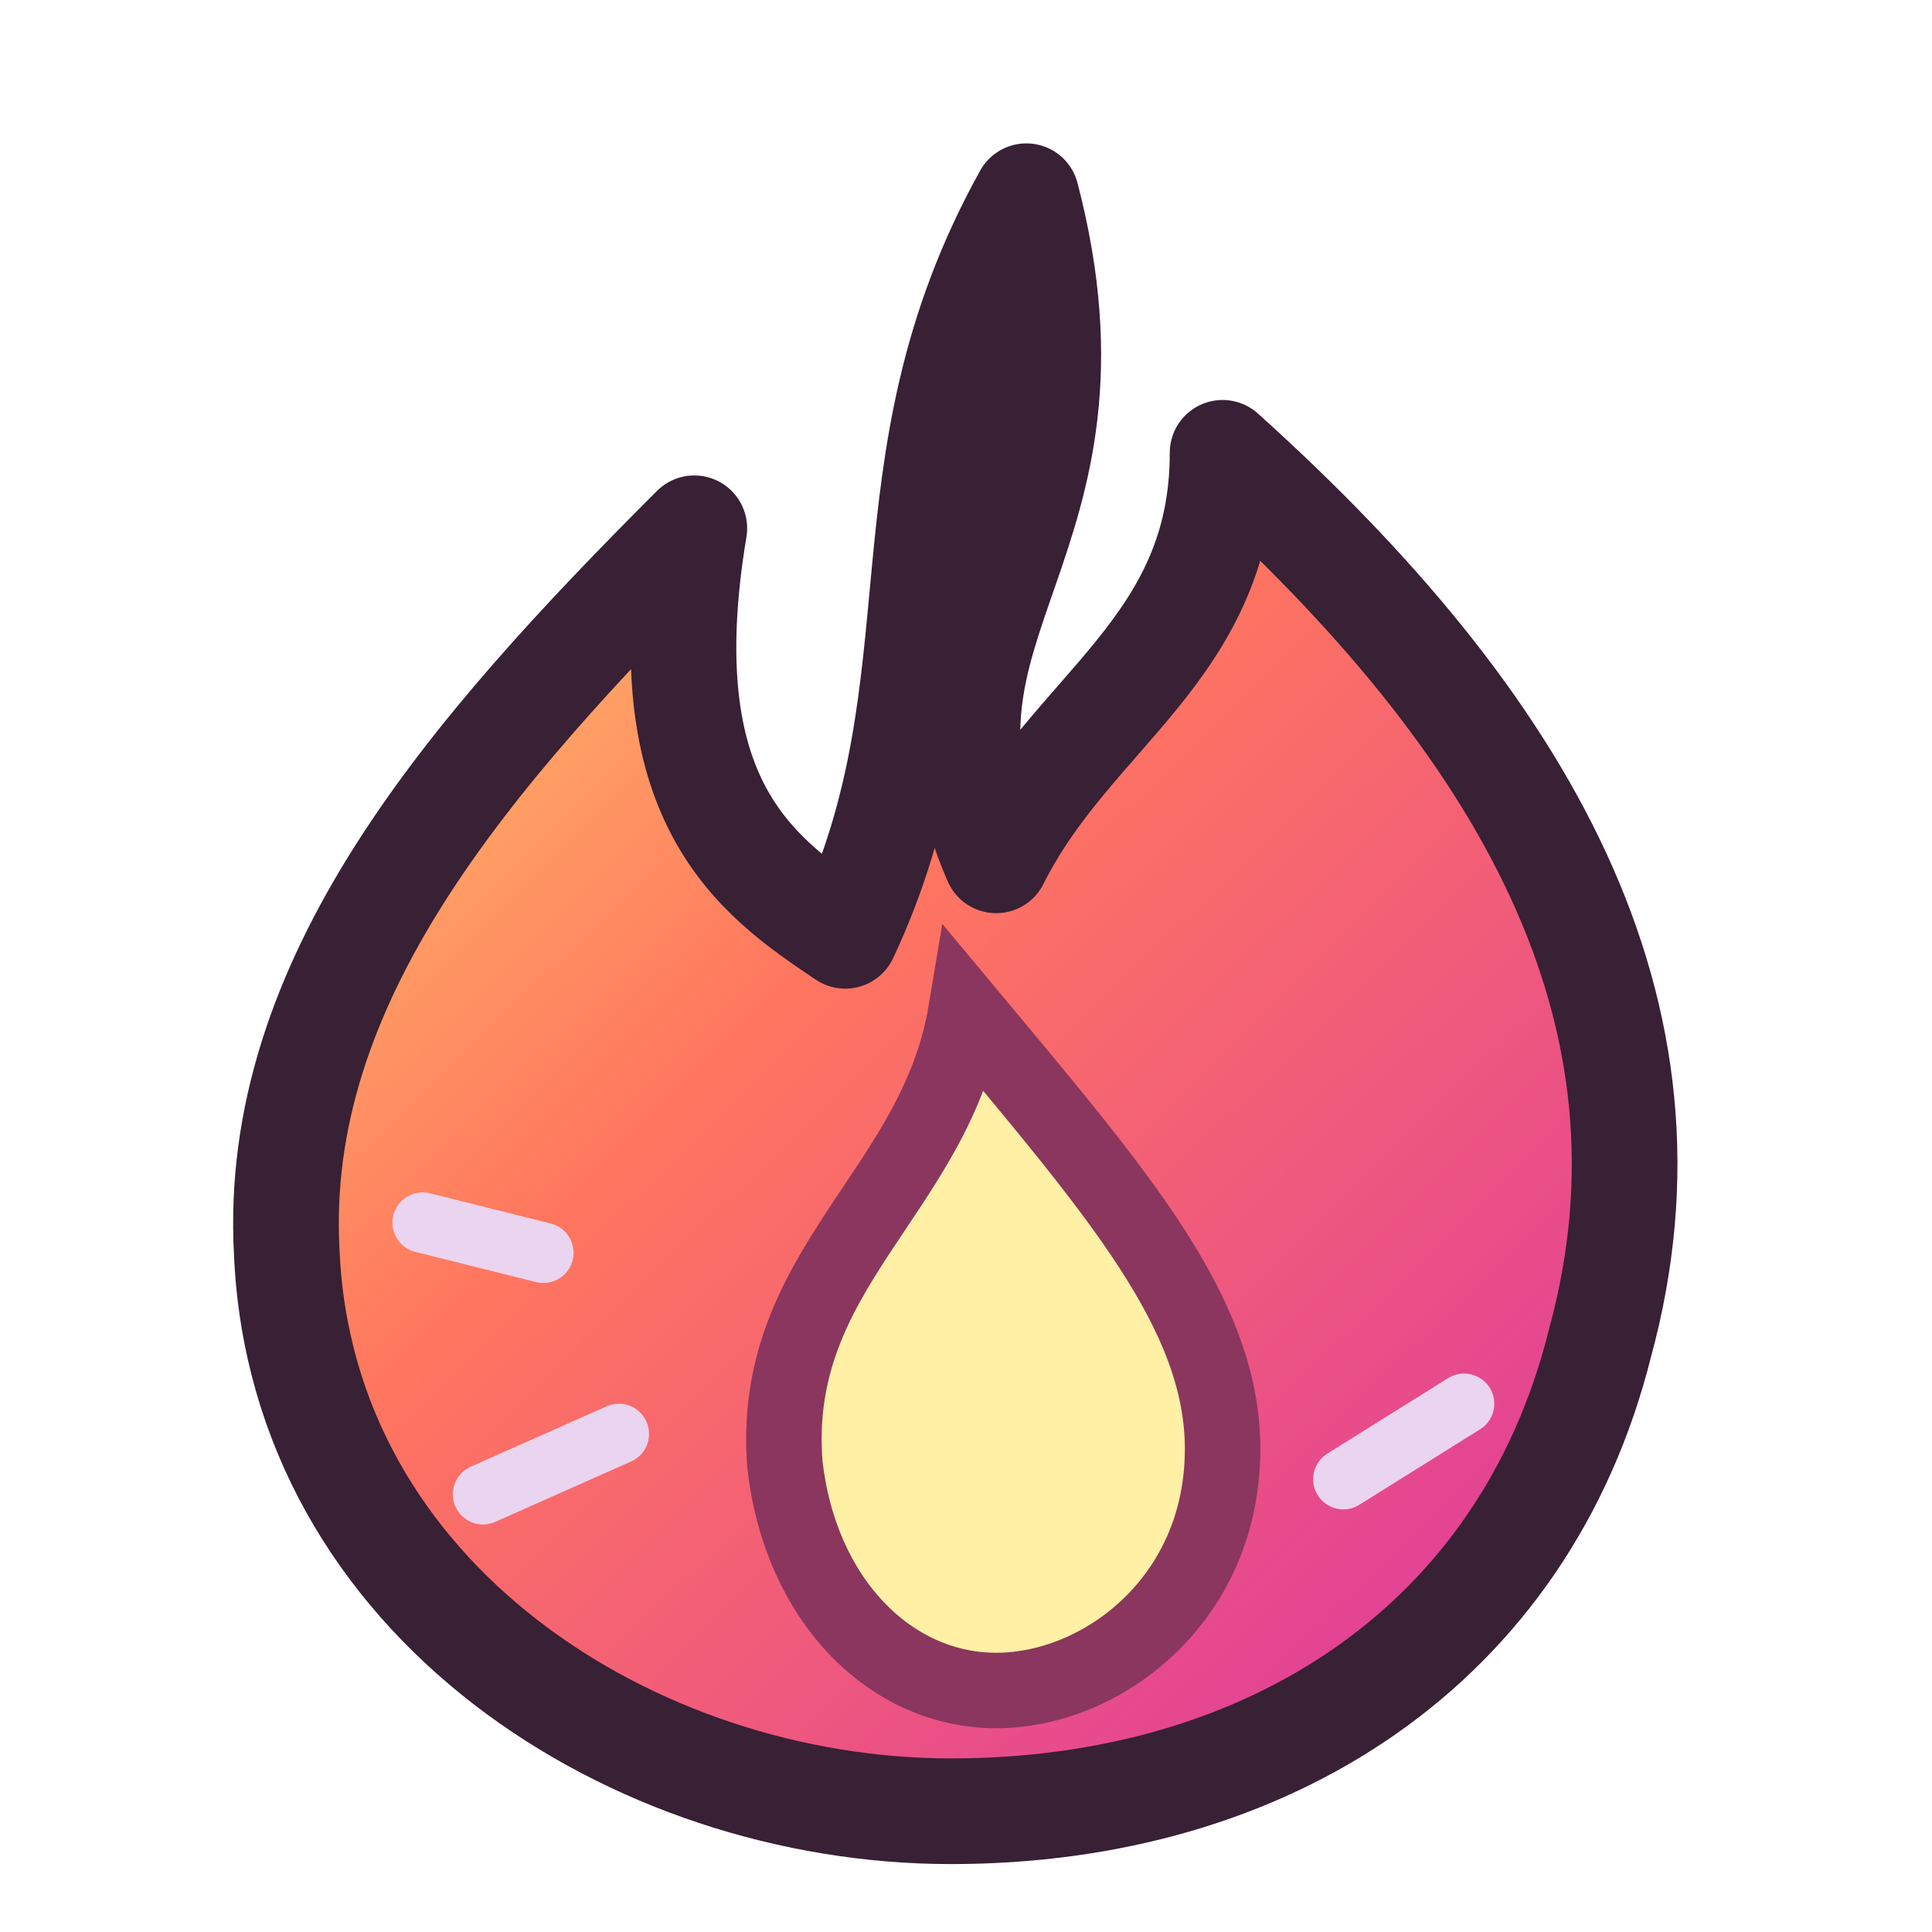
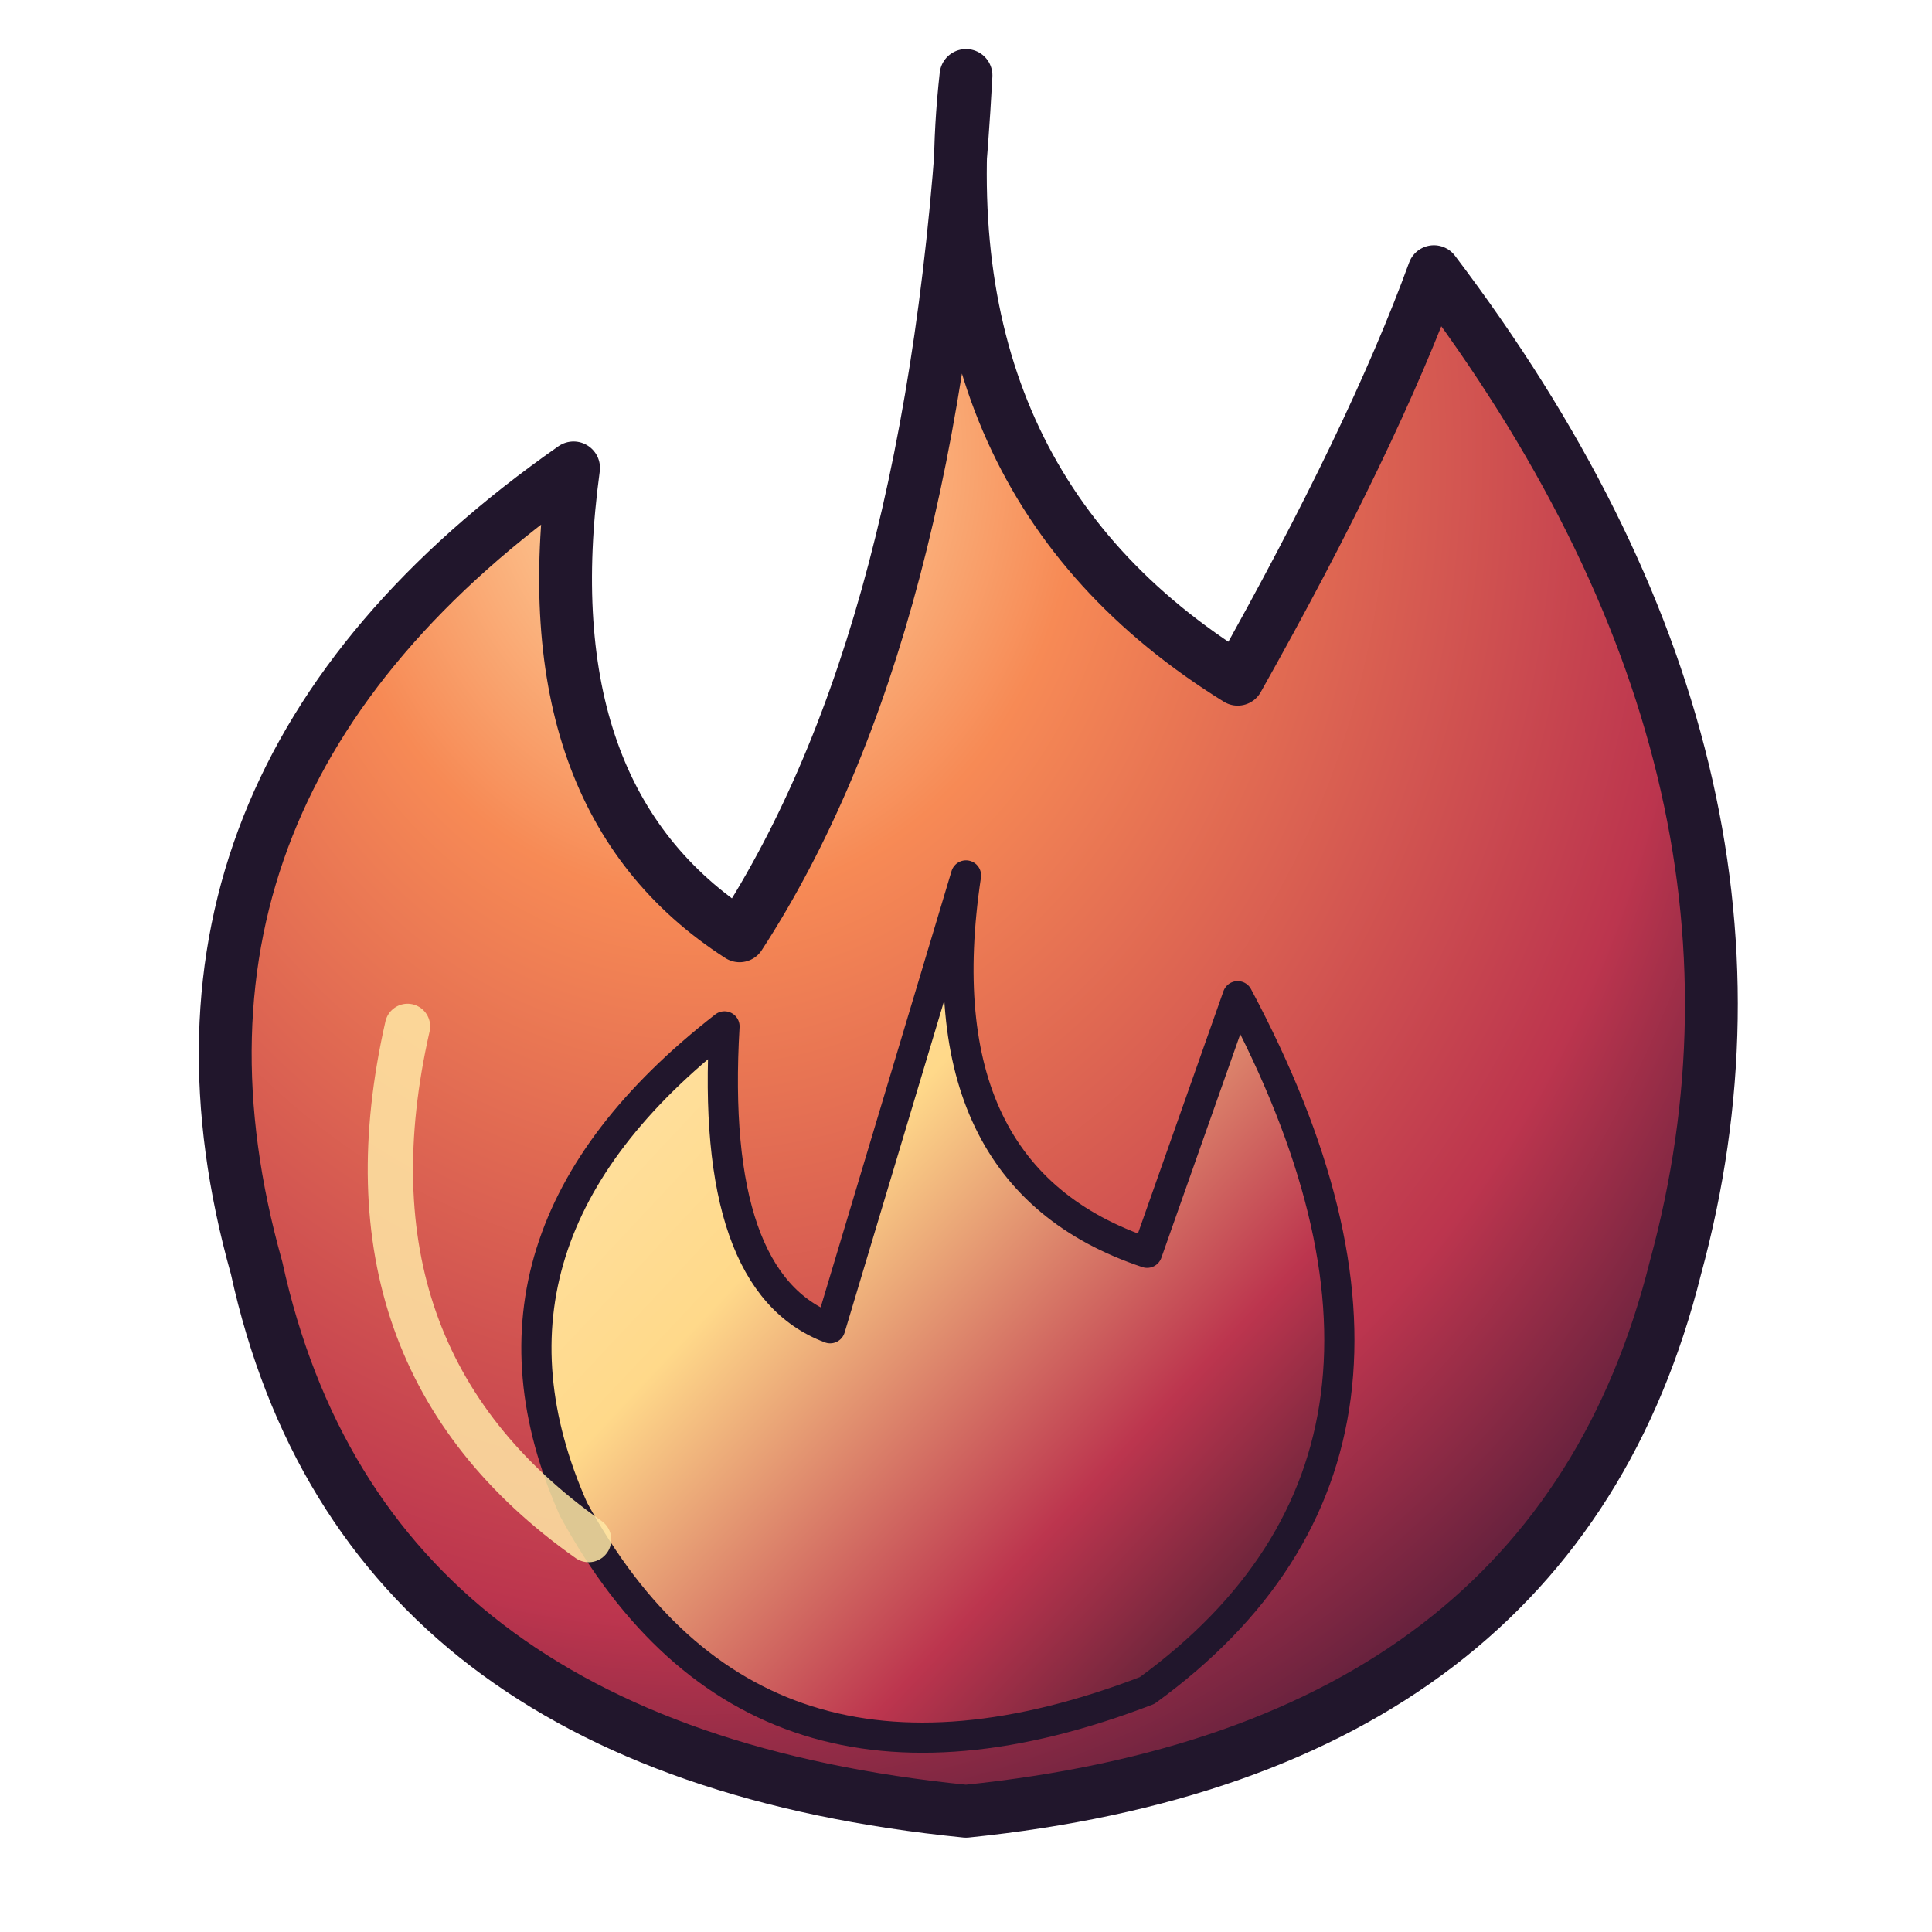
<svg xmlns="http://www.w3.org/2000/svg" viewBox="0 0 128 128" role="img" aria-label="Reborn in Ash">
  <defs>
-     <linearGradient id="f" x2=".8" y2="1">
-       <stop stop-color="#ffe66d" />
-       <stop offset=".48" stop-color="#ff765f" />
-       <stop offset="1" stop-color="#df3c9b" />
+     <radialGradient id="skin" cx=".32" cy=".22" r=".88">
+       <stop stop-color="#ffe6b1" />
+       <stop offset=".29" stop-color="#f78a55" />
+       <stop offset=".76" stop-color="#bc354e" />
+       <stop offset="1" stop-color="#4a1b38" />
+     </radialGradient>
+     <linearGradient id="horn" x1="0" y1="0" x2="1" y2="1">
+       <stop stop-color="#ffe6b1" />
+       <stop offset=".36" stop-color="#ffd98a" />
+       <stop offset=".7" stop-color="#bc354e" />
+       <stop offset="1" stop-color="#201529" />
    </linearGradient>
+     <linearGradient id="ink" x2=".2" y2="1">
+       <stop stop-color="#442645" />
+       <stop offset="1" stop-color="#130c24" />
+     </linearGradient>
+     <radialGradient id="eye" cx=".4" cy=".25" r=".8">
+       <stop stop-color="#ffffd5" />
+       <stop offset=".4" stop-color="#e9ff91" />
+       <stop offset=".8" stop-color="#72d77d" />
+       <stop offset="1" stop-color="#317d87" />
+     </radialGradient>
+     <linearGradient id="tooth" x2="0" y2="1">
+       <stop stop-color="#fffdf0" />
+       <stop offset="1" stop-color="#d2b8d5" />
+     </linearGradient>
+     <radialGradient id="blush">
+       <stop stop-color="#ff94a7" stop-opacity=".8" />
+       <stop offset="1" stop-color="#ff487e" stop-opacity="0" />
+     </radialGradient>
  </defs>
-   <path d="M68 13c6 23-9 28-2 44 5-10 15-14 15-27 20 18 31 37 25 59-5 20-22 31-43 31S20 106 19 83c-1-18 12-33 27-48-3 18 4 23 10 27 8-17 2-31 12-49Z" fill="url(#f)" stroke="#382035" stroke-width="7" stroke-linejoin="round" />
-   <path d="M64 67c-2 12-13 17-12 30 1 9 7 15 14 15s15-6 15-16c0-9-7-17-17-29Z" fill="#fff0a6" stroke="#8a365e" stroke-width="5" />
-   <path d="m32 99 9-4m48 3 8-5M28 81l8 2" stroke="#ebd4ef" stroke-width="4" stroke-linecap="round" />
+   <path d="M64 5Q61 32 82 45Q91 29 95 18Q120 51 111 84Q103 116 64 120Q24 116 17 84Q8 52 38 31Q35 53 49 62Q62 42 64 5Z" fill="url(#skin)" stroke="#21162c" stroke-width="3.5" stroke-linejoin="round" stroke-linecap="round" />
+   <path d="M64 58Q61 78 76 83L82 66Q98 96 76 112Q50 122 38 100Q30 82 48 68Q47 85 55 88Z" fill="url(#horn)" stroke="#21162c" stroke-width="2" stroke-linejoin="round" stroke-linecap="round" />
+   <path d="M27 68Q22 90 39 102" fill="none" stroke="#ffe8a5" stroke-opacity=".85" stroke-width="3" stroke-linecap="round" />
</svg>
